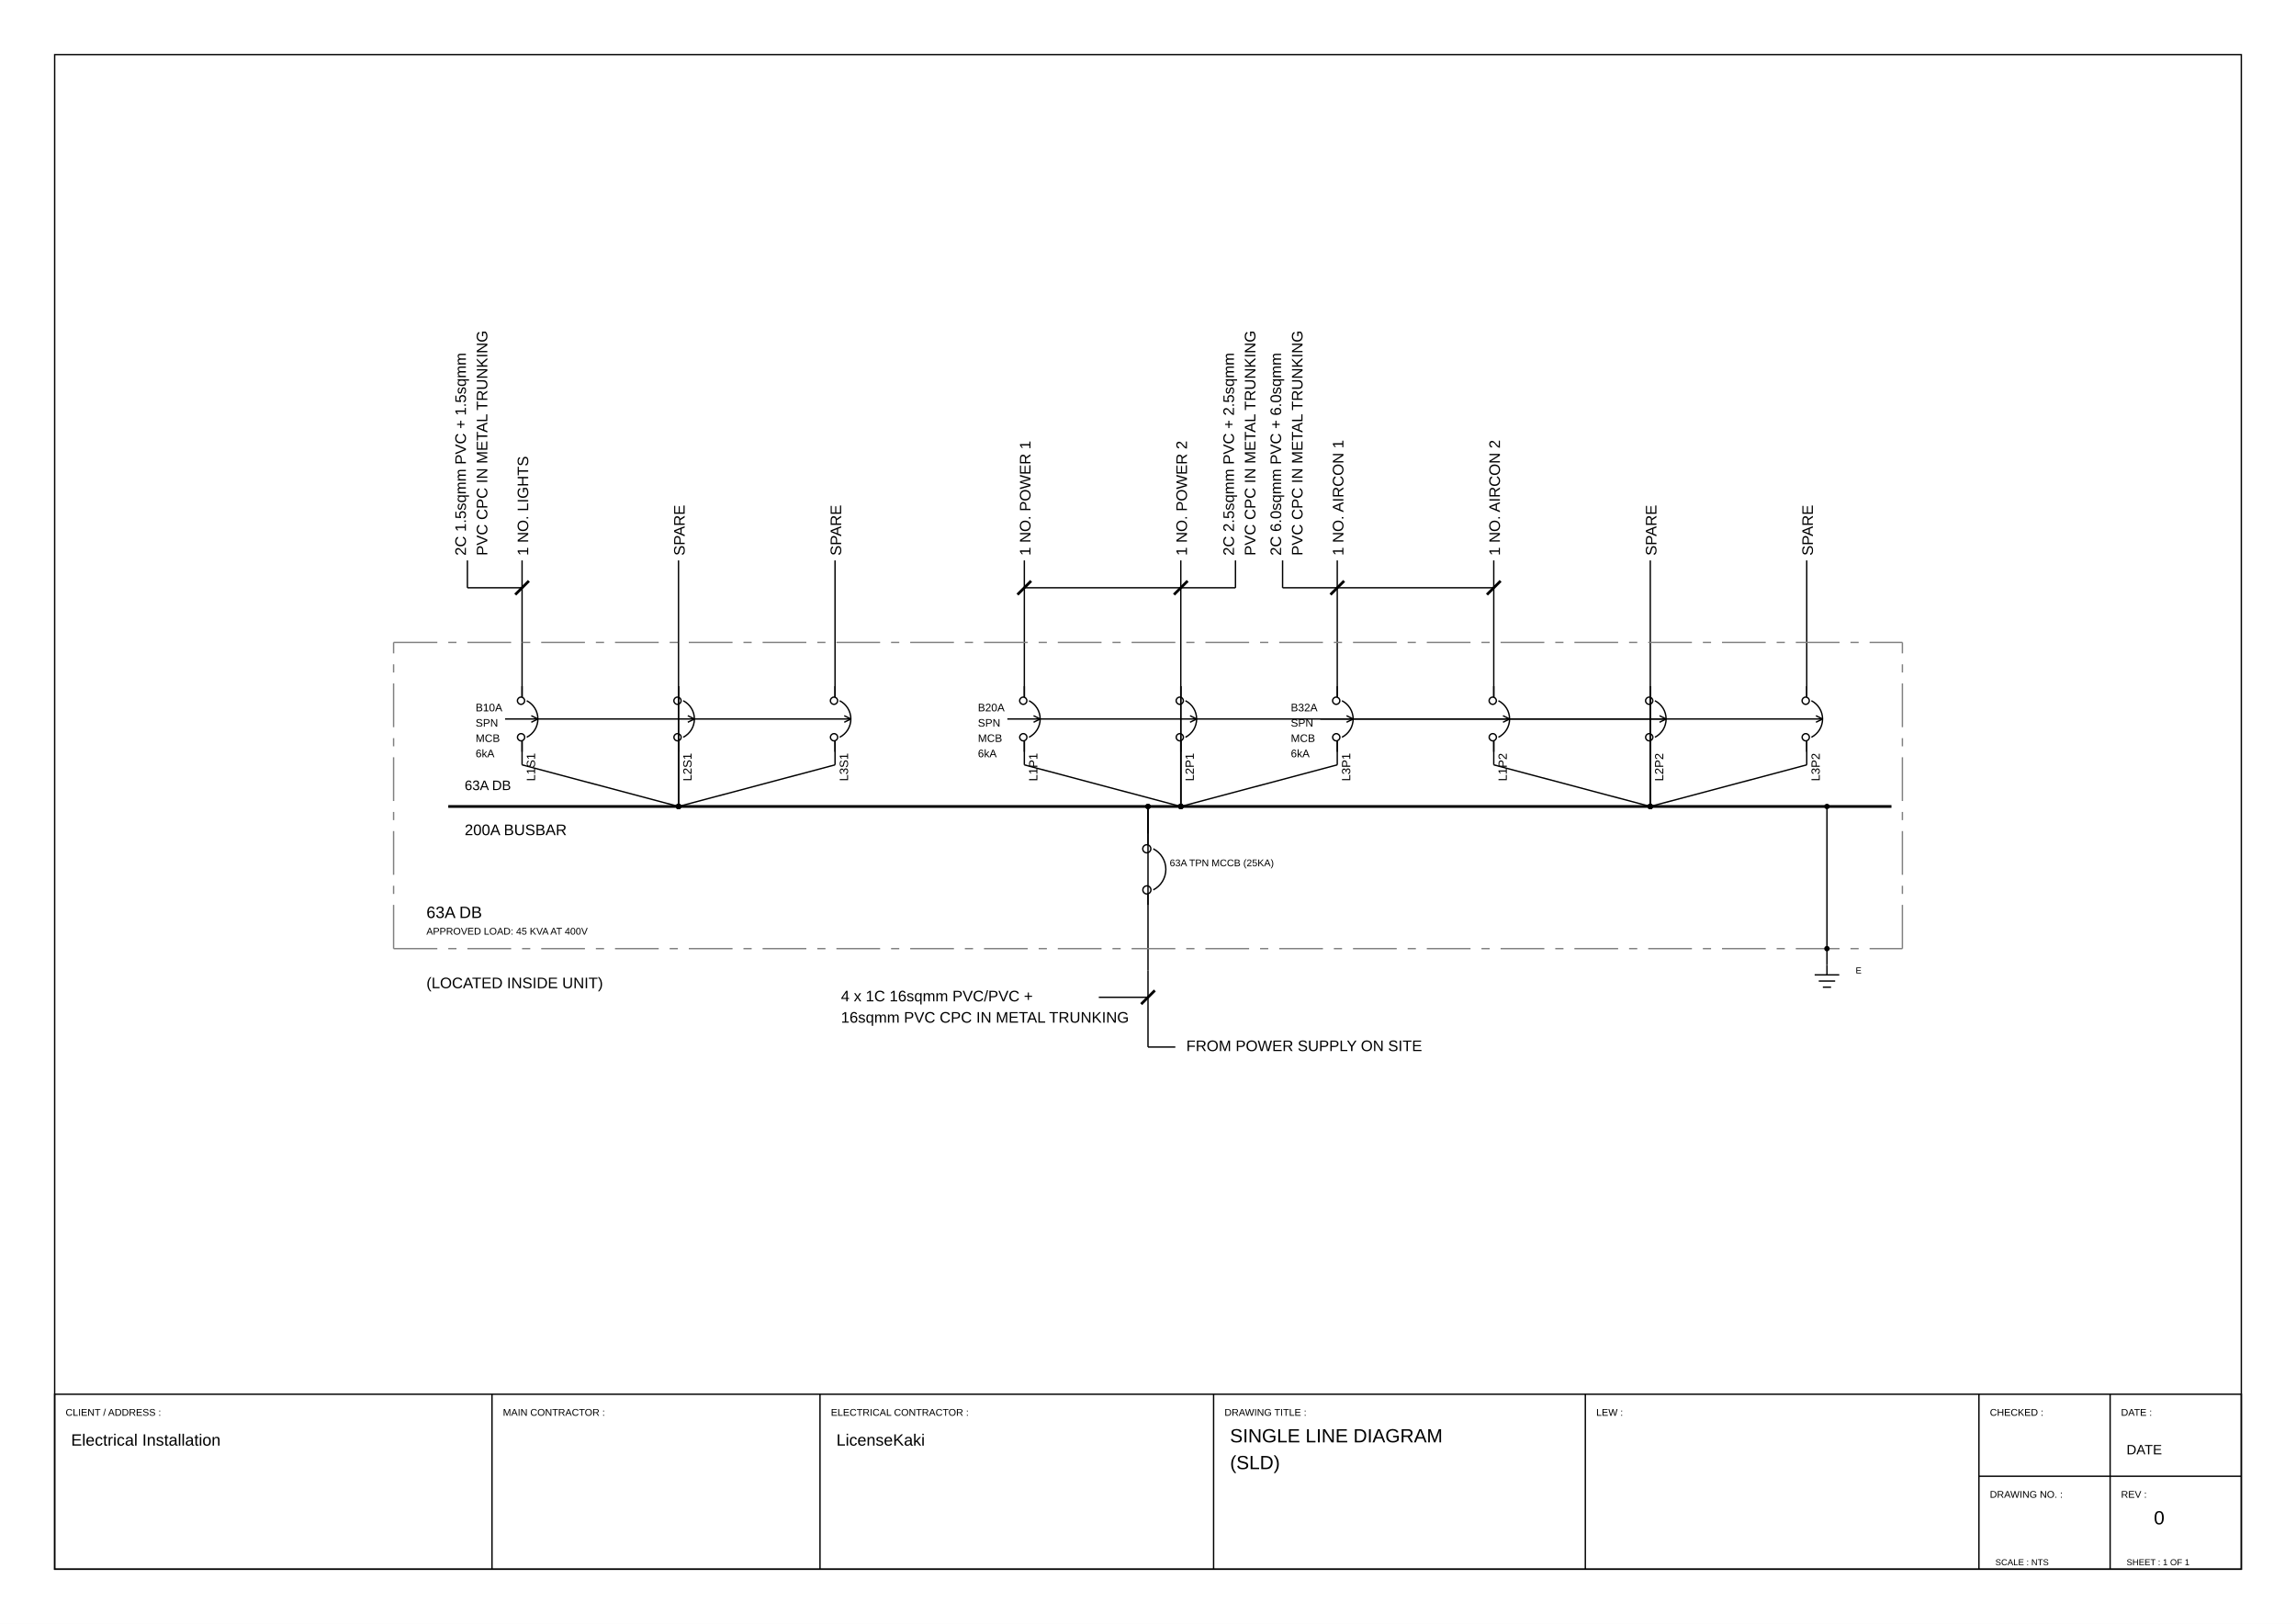
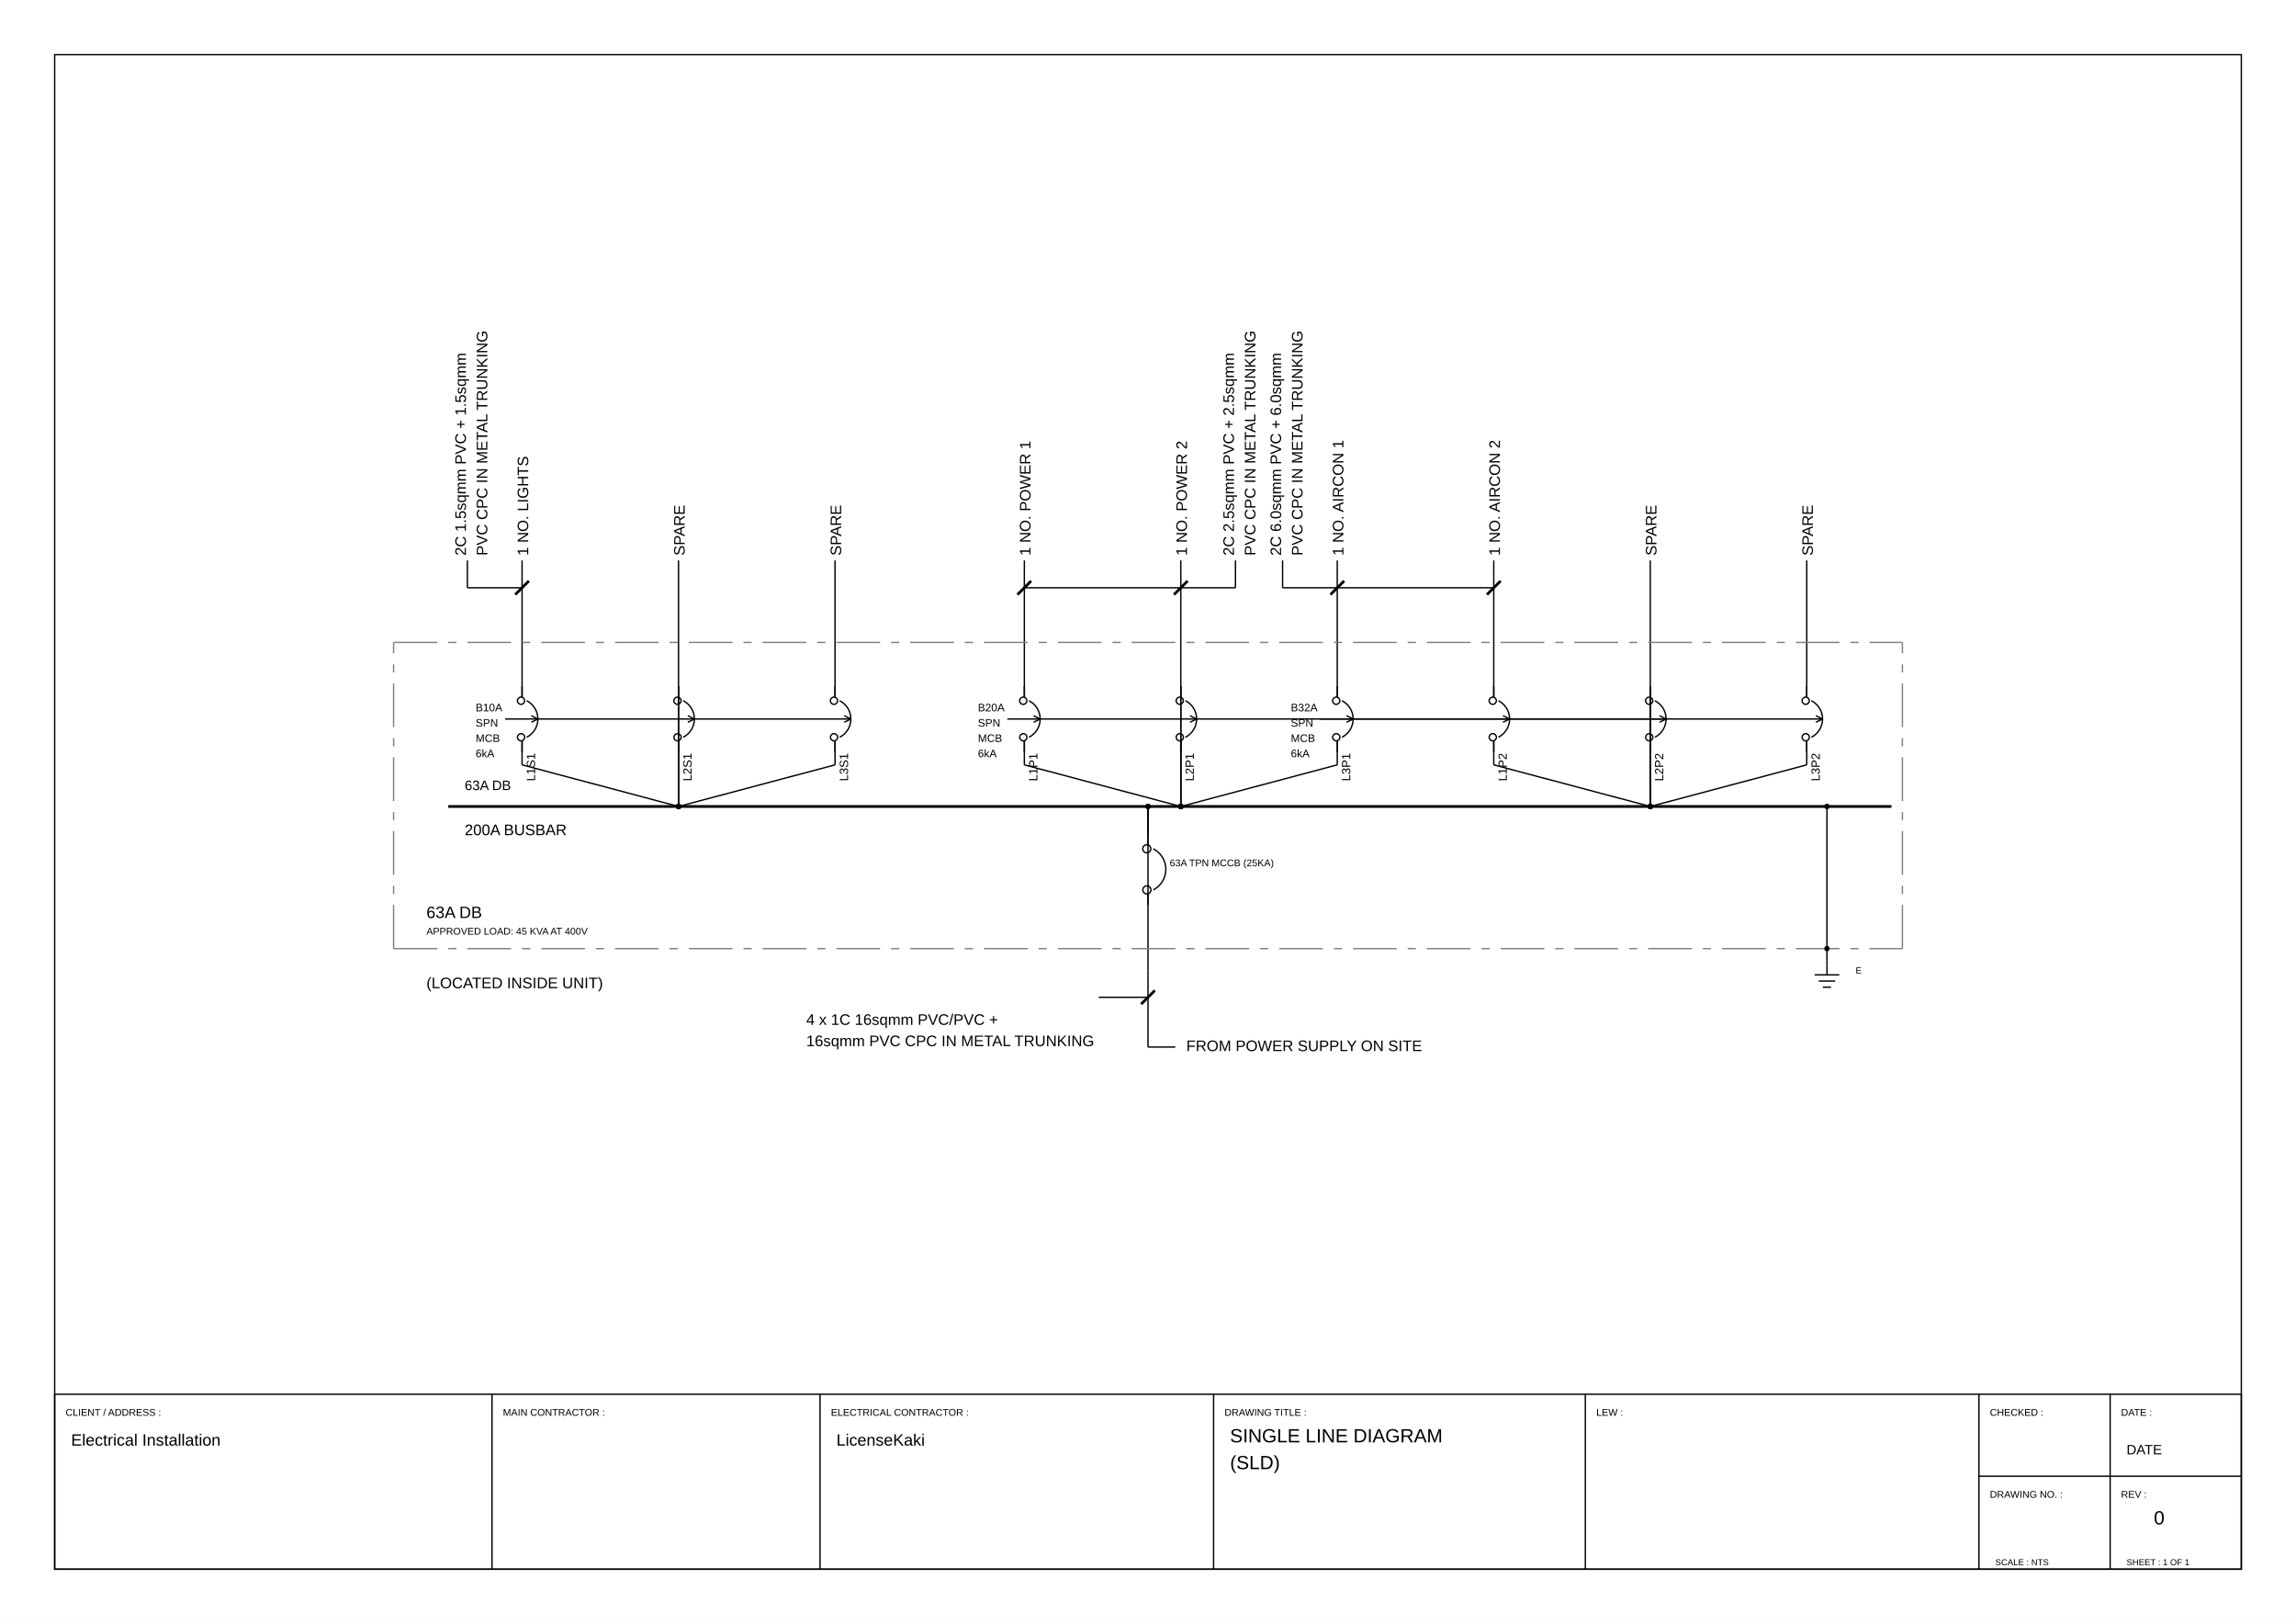
<svg xmlns="http://www.w3.org/2000/svg" viewBox="0 0 420.0 297.0" width="420.0mm" height="297.0mm">
  <rect width="420.0" height="297.0" fill="white" />
  <polygon points="10.00,287.00 410.00,287.00 410.00,10.00 10.00,10.00" stroke="#000000" stroke-width="0.25" fill="none" />
  <polygon points="10.00,287.00 410.00,287.00 410.00,255.00 10.00,255.00" stroke="#000000" stroke-width="0.25" fill="none" />
  <line x1="90.00" y1="255.00" x2="90.00" y2="287.00" stroke="#000000" stroke-width="0.25" fill="none" />
  <line x1="150.00" y1="255.00" x2="150.00" y2="287.00" stroke="#000000" stroke-width="0.25" fill="none" />
  <line x1="222.00" y1="255.00" x2="222.00" y2="287.00" stroke="#000000" stroke-width="0.25" fill="none" />
  <line x1="290.00" y1="255.00" x2="290.00" y2="287.00" stroke="#000000" stroke-width="0.25" fill="none" />
  <line x1="362.00" y1="255.00" x2="362.00" y2="287.00" stroke="#000000" stroke-width="0.25" fill="none" />
  <line x1="362.00" y1="270.00" x2="410.00" y2="270.00" stroke="#000000" stroke-width="0.25" fill="none" />
  <line x1="386.00" y1="255.00" x2="386.00" y2="287.00" stroke="#000000" stroke-width="0.25" fill="none" />
  <text x="12.00" y="258.94" font-family="Arial, Helvetica, sans-serif" font-size="1.8" fill="#000000">CLIENT / ADDRESS :</text>
  <text x="92.00" y="258.94" font-family="Arial, Helvetica, sans-serif" font-size="1.8" fill="#000000">MAIN CONTRACTOR :</text>
  <text x="152.00" y="258.94" font-family="Arial, Helvetica, sans-serif" font-size="1.8" fill="#000000">ELECTRICAL CONTRACTOR :</text>
  <text x="224.00" y="258.94" font-family="Arial, Helvetica, sans-serif" font-size="1.8" fill="#000000">DRAWING TITLE :</text>
  <text x="292.00" y="258.94" font-family="Arial, Helvetica, sans-serif" font-size="1.8" fill="#000000">LEW :</text>
  <text x="364.00" y="258.94" font-family="Arial, Helvetica, sans-serif" font-size="1.8" fill="#000000">CHECKED :</text>
  <text x="388.00" y="258.94" font-family="Arial, Helvetica, sans-serif" font-size="1.8" fill="#000000">DATE :</text>
  <text x="364.00" y="273.94" font-family="Arial, Helvetica, sans-serif" font-size="1.8" fill="#000000">DRAWING NO. :</text>
  <text x="388.00" y="273.94" font-family="Arial, Helvetica, sans-serif" font-size="1.8" fill="#000000">REV :</text>
  <text x="217.00" y="192.24" font-family="Arial, Helvetica, sans-serif" font-size="2.8" fill="#000000">FROM POWER SUPPLY ON SITE</text>
-   <text x="153.84" y="183.14" font-family="Arial, Helvetica, sans-serif" font-size="2.8" fill="#000000">
-     <tspan x="153.84">4 x 1C 16sqmm PVC/PVC +</tspan>
-     <tspan x="153.84" dy="3.9">16sqmm PVC CPC IN METAL TRUNKING</tspan>
-   </text>
  <path d="M 210.96,162.76 A 4.22,4.22 0 0,0 210.96,155.24" stroke="#000000" stroke-width="0.25" fill="none" />
  <circle cx="209.78" cy="155.24" r="0.74" stroke="#000000" stroke-width="0.25" fill="none" />
  <circle cx="209.80" cy="162.76" r="0.74" stroke="#000000" stroke-width="0.25" fill="none" />
  <line x1="210.00" y1="163.50" x2="210.00" y2="165.50" stroke="#000000" stroke-width="0.25" fill="none" />
  <line x1="210.00" y1="154.50" x2="210.00" y2="152.50" stroke="#000000" stroke-width="0.25" fill="none" />
  <text x="213.96" y="158.44" font-family="Arial, Helvetica, sans-serif" font-size="1.8" fill="#000000">63A TPN MCCB (25KA)</text>
  <line x1="82.00" y1="147.50" x2="346.00" y2="147.50" stroke="#000000" stroke-width="0.50" fill="none" />
  <text x="85.00" y="144.50" font-family="Arial, Helvetica, sans-serif" font-size="2.5" fill="#000000">63A DB</text>
  <text x="85.00" y="152.74" font-family="Arial, Helvetica, sans-serif" font-size="2.8" fill="#000000">200A BUSBAR</text>
  <text x="97.00" y="143.76" font-family="Arial, Helvetica, sans-serif" font-size="2.2" fill="#000000" transform="rotate(-90.0,97.00,142.88)">L1S1</text>
  <path d="M 96.35,134.84 A 3.75,3.75 0 0,0 96.35,128.16" stroke="#000000" stroke-width="0.25" fill="none" />
  <circle cx="95.31" cy="128.16" r="0.66" stroke="#000000" stroke-width="0.25" fill="none" />
  <circle cx="95.32" cy="134.84" r="0.66" stroke="#000000" stroke-width="0.25" fill="none" />
  <line x1="95.50" y1="135.50" x2="95.50" y2="137.50" stroke="#000000" stroke-width="0.25" fill="none" />
  <line x1="95.50" y1="127.50" x2="95.50" y2="125.50" stroke="#000000" stroke-width="0.25" fill="none" />
  <line x1="92.39" y1="131.50" x2="98.39" y2="131.50" stroke="#000000" stroke-width="0.25" fill="none" />
  <line x1="98.39" y1="131.50" x2="97.19" y2="130.90" stroke="#000000" stroke-width="0.25" fill="none" />
  <line x1="98.39" y1="131.50" x2="97.19" y2="132.10" stroke="#000000" stroke-width="0.25" fill="none" />
  <text x="87.00" y="130.10" font-family="Arial, Helvetica, sans-serif" font-size="2.0" fill="#000000">
    <tspan x="87.00">B10A</tspan>
    <tspan x="87.00" dy="2.8">SPN</tspan>
    <tspan x="87.00" dy="2.8">MCB</tspan>
    <tspan x="87.00" dy="2.8">6kA</tspan>
  </text>
  <text x="95.50" y="102.74" font-family="Arial, Helvetica, sans-serif" font-size="2.8" fill="#000000" transform="rotate(-90.0,95.50,101.62)">1 NO. LIGHTS</text>
  <text x="125.62" y="143.76" font-family="Arial, Helvetica, sans-serif" font-size="2.2" fill="#000000" transform="rotate(-90.0,125.62,142.88)">L2S1</text>
  <path d="M 124.98,134.84 A 3.75,3.75 0 0,0 124.98,128.16" stroke="#000000" stroke-width="0.25" fill="none" />
  <circle cx="123.93" cy="128.16" r="0.66" stroke="#000000" stroke-width="0.25" fill="none" />
  <circle cx="123.94" cy="134.84" r="0.66" stroke="#000000" stroke-width="0.25" fill="none" />
  <line x1="124.12" y1="135.50" x2="124.12" y2="137.50" stroke="#000000" stroke-width="0.25" fill="none" />
  <line x1="124.12" y1="127.50" x2="124.12" y2="125.50" stroke="#000000" stroke-width="0.25" fill="none" />
  <line x1="98.39" y1="131.50" x2="127.02" y2="131.50" stroke="#000000" stroke-width="0.25" fill="none" />
  <line x1="127.02" y1="131.50" x2="125.82" y2="130.90" stroke="#000000" stroke-width="0.25" fill="none" />
  <line x1="127.02" y1="131.50" x2="125.82" y2="132.10" stroke="#000000" stroke-width="0.25" fill="none" />
  <text x="124.12" y="102.74" font-family="Arial, Helvetica, sans-serif" font-size="2.8" fill="#000000" transform="rotate(-90.0,124.12,101.62)">SPARE</text>
  <text x="154.25" y="143.76" font-family="Arial, Helvetica, sans-serif" font-size="2.2" fill="#000000" transform="rotate(-90.0,154.25,142.88)">L3S1</text>
  <path d="M 153.60,134.84 A 3.75,3.75 0 0,0 153.60,128.16" stroke="#000000" stroke-width="0.25" fill="none" />
  <circle cx="152.56" cy="128.16" r="0.66" stroke="#000000" stroke-width="0.25" fill="none" />
  <circle cx="152.57" cy="134.84" r="0.66" stroke="#000000" stroke-width="0.25" fill="none" />
  <line x1="152.75" y1="135.50" x2="152.75" y2="137.50" stroke="#000000" stroke-width="0.25" fill="none" />
  <line x1="152.75" y1="127.50" x2="152.75" y2="125.50" stroke="#000000" stroke-width="0.25" fill="none" />
  <line x1="127.02" y1="131.50" x2="155.64" y2="131.50" stroke="#000000" stroke-width="0.25" fill="none" />
  <line x1="155.64" y1="131.50" x2="154.44" y2="130.90" stroke="#000000" stroke-width="0.25" fill="none" />
  <line x1="155.64" y1="131.50" x2="154.44" y2="132.10" stroke="#000000" stroke-width="0.25" fill="none" />
  <text x="152.75" y="102.74" font-family="Arial, Helvetica, sans-serif" font-size="2.8" fill="#000000" transform="rotate(-90.0,152.75,101.62)">SPARE</text>
  <text x="188.88" y="143.76" font-family="Arial, Helvetica, sans-serif" font-size="2.2" fill="#000000" transform="rotate(-90.0,188.88,142.88)">L1P1</text>
  <path d="M 188.23,134.84 A 3.75,3.75 0 0,0 188.23,128.16" stroke="#000000" stroke-width="0.25" fill="none" />
  <circle cx="187.18" cy="128.16" r="0.66" stroke="#000000" stroke-width="0.25" fill="none" />
  <circle cx="187.19" cy="134.84" r="0.66" stroke="#000000" stroke-width="0.25" fill="none" />
  <line x1="187.38" y1="135.50" x2="187.38" y2="137.50" stroke="#000000" stroke-width="0.25" fill="none" />
  <line x1="187.38" y1="127.50" x2="187.38" y2="125.50" stroke="#000000" stroke-width="0.25" fill="none" />
  <line x1="184.27" y1="131.50" x2="190.27" y2="131.50" stroke="#000000" stroke-width="0.25" fill="none" />
  <line x1="190.27" y1="131.50" x2="189.07" y2="130.90" stroke="#000000" stroke-width="0.25" fill="none" />
  <line x1="190.27" y1="131.50" x2="189.07" y2="132.10" stroke="#000000" stroke-width="0.25" fill="none" />
  <text x="178.88" y="130.10" font-family="Arial, Helvetica, sans-serif" font-size="2.0" fill="#000000">
    <tspan x="178.88">B20A</tspan>
    <tspan x="178.88" dy="2.8">SPN</tspan>
    <tspan x="178.88" dy="2.8">MCB</tspan>
    <tspan x="178.88" dy="2.8">6kA</tspan>
  </text>
  <text x="187.38" y="102.74" font-family="Arial, Helvetica, sans-serif" font-size="2.8" fill="#000000" transform="rotate(-90.0,187.38,101.62)">1 NO. POWER 1</text>
  <text x="217.50" y="143.76" font-family="Arial, Helvetica, sans-serif" font-size="2.2" fill="#000000" transform="rotate(-90.0,217.50,142.88)">L2P1</text>
  <path d="M 216.85,134.84 A 3.75,3.75 0 0,0 216.85,128.16" stroke="#000000" stroke-width="0.25" fill="none" />
  <circle cx="215.81" cy="128.16" r="0.66" stroke="#000000" stroke-width="0.25" fill="none" />
  <circle cx="215.82" cy="134.84" r="0.66" stroke="#000000" stroke-width="0.25" fill="none" />
  <line x1="216.00" y1="135.50" x2="216.00" y2="137.50" stroke="#000000" stroke-width="0.25" fill="none" />
  <line x1="216.00" y1="127.50" x2="216.00" y2="125.50" stroke="#000000" stroke-width="0.25" fill="none" />
  <line x1="190.27" y1="131.50" x2="218.89" y2="131.50" stroke="#000000" stroke-width="0.25" fill="none" />
  <line x1="218.89" y1="131.50" x2="217.69" y2="130.90" stroke="#000000" stroke-width="0.25" fill="none" />
  <line x1="218.89" y1="131.50" x2="217.69" y2="132.10" stroke="#000000" stroke-width="0.25" fill="none" />
  <text x="216.00" y="102.74" font-family="Arial, Helvetica, sans-serif" font-size="2.8" fill="#000000" transform="rotate(-90.0,216.00,101.62)">1 NO. POWER 2</text>
  <text x="246.12" y="143.76" font-family="Arial, Helvetica, sans-serif" font-size="2.2" fill="#000000" transform="rotate(-90.0,246.12,142.88)">L3P1</text>
  <path d="M 245.48,134.84 A 3.75,3.75 0 0,0 245.48,128.16" stroke="#000000" stroke-width="0.25" fill="none" />
  <circle cx="244.43" cy="128.16" r="0.66" stroke="#000000" stroke-width="0.25" fill="none" />
  <circle cx="244.44" cy="134.84" r="0.66" stroke="#000000" stroke-width="0.25" fill="none" />
  <line x1="244.62" y1="135.50" x2="244.62" y2="137.50" stroke="#000000" stroke-width="0.25" fill="none" />
  <line x1="244.62" y1="127.50" x2="244.62" y2="125.50" stroke="#000000" stroke-width="0.25" fill="none" />
  <line x1="241.52" y1="131.50" x2="247.52" y2="131.50" stroke="#000000" stroke-width="0.25" fill="none" />
  <line x1="247.52" y1="131.50" x2="246.32" y2="130.90" stroke="#000000" stroke-width="0.25" fill="none" />
  <line x1="247.52" y1="131.50" x2="246.32" y2="132.10" stroke="#000000" stroke-width="0.25" fill="none" />
  <text x="236.12" y="130.10" font-family="Arial, Helvetica, sans-serif" font-size="2.0" fill="#000000">
    <tspan x="236.12">B32A</tspan>
    <tspan x="236.12" dy="2.8">SPN</tspan>
    <tspan x="236.12" dy="2.8">MCB</tspan>
    <tspan x="236.12" dy="2.8">6kA</tspan>
  </text>
  <text x="244.62" y="102.74" font-family="Arial, Helvetica, sans-serif" font-size="2.8" fill="#000000" transform="rotate(-90.0,244.62,101.62)">1 NO. AIRCON 1</text>
  <text x="274.75" y="143.76" font-family="Arial, Helvetica, sans-serif" font-size="2.2" fill="#000000" transform="rotate(-90.0,274.75,142.88)">L1P2</text>
  <path d="M 274.10,134.84 A 3.75,3.75 0 0,0 274.10,128.16" stroke="#000000" stroke-width="0.25" fill="none" />
  <circle cx="273.06" cy="128.16" r="0.66" stroke="#000000" stroke-width="0.25" fill="none" />
  <circle cx="273.07" cy="134.84" r="0.66" stroke="#000000" stroke-width="0.25" fill="none" />
  <line x1="273.25" y1="135.50" x2="273.25" y2="137.50" stroke="#000000" stroke-width="0.25" fill="none" />
  <line x1="273.25" y1="127.50" x2="273.25" y2="125.50" stroke="#000000" stroke-width="0.25" fill="none" />
  <line x1="247.52" y1="131.50" x2="276.14" y2="131.50" stroke="#000000" stroke-width="0.25" fill="none" />
  <line x1="276.14" y1="131.50" x2="274.94" y2="130.90" stroke="#000000" stroke-width="0.25" fill="none" />
  <line x1="276.14" y1="131.50" x2="274.94" y2="132.10" stroke="#000000" stroke-width="0.25" fill="none" />
  <text x="273.25" y="102.74" font-family="Arial, Helvetica, sans-serif" font-size="2.8" fill="#000000" transform="rotate(-90.0,273.25,101.62)">1 NO. AIRCON 2</text>
  <text x="303.38" y="143.76" font-family="Arial, Helvetica, sans-serif" font-size="2.2" fill="#000000" transform="rotate(-90.0,303.38,142.88)">L2P2</text>
  <path d="M 302.73,134.84 A 3.75,3.75 0 0,0 302.73,128.16" stroke="#000000" stroke-width="0.25" fill="none" />
  <circle cx="301.68" cy="128.16" r="0.66" stroke="#000000" stroke-width="0.25" fill="none" />
  <circle cx="301.69" cy="134.84" r="0.66" stroke="#000000" stroke-width="0.25" fill="none" />
  <line x1="301.88" y1="135.50" x2="301.88" y2="137.50" stroke="#000000" stroke-width="0.25" fill="none" />
  <line x1="301.88" y1="127.50" x2="301.88" y2="125.50" stroke="#000000" stroke-width="0.25" fill="none" />
  <line x1="218.89" y1="131.50" x2="304.77" y2="131.50" stroke="#000000" stroke-width="0.25" fill="none" />
  <line x1="304.77" y1="131.50" x2="303.57" y2="130.90" stroke="#000000" stroke-width="0.25" fill="none" />
  <line x1="304.77" y1="131.50" x2="303.57" y2="132.10" stroke="#000000" stroke-width="0.25" fill="none" />
  <text x="301.88" y="102.74" font-family="Arial, Helvetica, sans-serif" font-size="2.8" fill="#000000" transform="rotate(-90.0,301.88,101.62)">SPARE</text>
  <text x="332.00" y="143.76" font-family="Arial, Helvetica, sans-serif" font-size="2.2" fill="#000000" transform="rotate(-90.0,332.00,142.88)">L3P2</text>
  <path d="M 331.35,134.84 A 3.75,3.75 0 0,0 331.35,128.16" stroke="#000000" stroke-width="0.25" fill="none" />
  <circle cx="330.31" cy="128.16" r="0.66" stroke="#000000" stroke-width="0.25" fill="none" />
  <circle cx="330.32" cy="134.84" r="0.66" stroke="#000000" stroke-width="0.25" fill="none" />
  <line x1="330.50" y1="135.50" x2="330.50" y2="137.50" stroke="#000000" stroke-width="0.25" fill="none" />
  <line x1="330.50" y1="127.50" x2="330.50" y2="125.50" stroke="#000000" stroke-width="0.25" fill="none" />
  <line x1="276.14" y1="131.50" x2="333.39" y2="131.50" stroke="#000000" stroke-width="0.25" fill="none" />
  <line x1="333.39" y1="131.50" x2="332.19" y2="130.90" stroke="#000000" stroke-width="0.25" fill="none" />
  <line x1="333.39" y1="131.50" x2="332.19" y2="132.10" stroke="#000000" stroke-width="0.25" fill="none" />
  <text x="330.50" y="102.74" font-family="Arial, Helvetica, sans-serif" font-size="2.8" fill="#000000" transform="rotate(-90.0,330.50,101.62)">SPARE</text>
  <text x="84.10" y="102.74" font-family="Arial, Helvetica, sans-serif" font-size="2.8" fill="#000000" transform="rotate(-90.0,84.10,101.62)">2C 1.5sqmm PVC + 1.5sqmm</text>
  <text x="88.02" y="102.74" font-family="Arial, Helvetica, sans-serif" font-size="2.8" fill="#000000" transform="rotate(-90.0,88.02,101.62)">PVC CPC IN METAL TRUNKING</text>
  <text x="224.60" y="102.74" font-family="Arial, Helvetica, sans-serif" font-size="2.8" fill="#000000" transform="rotate(-90.0,224.60,101.62)">2C 2.5sqmm PVC + 2.5sqmm</text>
  <text x="228.52" y="102.74" font-family="Arial, Helvetica, sans-serif" font-size="2.8" fill="#000000" transform="rotate(-90.0,228.52,101.62)">PVC CPC IN METAL TRUNKING</text>
  <text x="233.22" y="102.74" font-family="Arial, Helvetica, sans-serif" font-size="2.8" fill="#000000" transform="rotate(-90.0,233.22,101.62)">2C 6.0sqmm PVC + 6.0sqmm</text>
  <text x="237.14" y="102.74" font-family="Arial, Helvetica, sans-serif" font-size="2.8" fill="#000000" transform="rotate(-90.0,237.14,101.62)">PVC CPC IN METAL TRUNKING</text>
  <text x="78.00" y="167.90" font-family="Arial, Helvetica, sans-serif" font-size="3.0" fill="#000000">63A DB</text>
  <text x="78.00" y="170.94" font-family="Arial, Helvetica, sans-serif" font-size="1.8" fill="#000000">APPROVED LOAD: 45 KVA AT 400V</text>
  <text x="78.00" y="180.74" font-family="Arial, Helvetica, sans-serif" font-size="2.8" fill="#000000">(LOCATED INSIDE UNIT)</text>
  <line x1="334.20" y1="176.50" x2="334.20" y2="178.30" stroke="#000000" stroke-width="0.25" fill="none" />
  <line x1="331.95" y1="178.30" x2="336.45" y2="178.30" stroke="#000000" stroke-width="0.25" fill="none" />
  <line x1="332.70" y1="179.43" x2="335.70" y2="179.43" stroke="#000000" stroke-width="0.25" fill="none" />
  <line x1="333.45" y1="180.55" x2="334.95" y2="180.55" stroke="#000000" stroke-width="0.25" fill="none" />
  <text x="339.45" y="178.03" font-family="Arial, Helvetica, sans-serif" font-size="1.6" fill="#000000">E</text>
+   <text x="147.48" y="187.44" font-family="Arial, Helvetica, sans-serif" font-size="2.8" fill="#000000">
+     <tspan x="147.48">4 x 1C 16sqmm PVC/PVC +</tspan>
+     <tspan x="147.48" dy="3.9">16sqmm PVC CPC IN METAL TRUNKING</tspan>
+   </text>
  <line x1="210.00" y1="191.50" x2="215.00" y2="191.50" stroke="#000000" stroke-width="0.25" fill="none" />
  <line x1="210.00" y1="191.50" x2="210.00" y2="177.50" stroke="#000000" stroke-width="0.25" fill="none" />
  <line x1="210.00" y1="177.50" x2="210.00" y2="163.50" stroke="#000000" stroke-width="0.25" fill="none" />
  <line x1="210.00" y1="147.50" x2="210.00" y2="163.50" stroke="#000000" stroke-width="0.25" fill="none" />
  <line x1="210.00" y1="147.50" x2="210.00" y2="152.50" stroke="#000000" stroke-width="0.25" fill="none" />
  <line x1="210.00" y1="152.50" x2="210.00" y2="147.50" stroke="#000000" stroke-width="0.25" fill="none" />
  <line x1="95.50" y1="139.89" x2="95.50" y2="135.50" stroke="#000000" stroke-width="0.25" fill="none" />
  <line x1="95.50" y1="127.50" x2="95.50" y2="125.50" stroke="#000000" stroke-width="0.25" fill="none" />
  <line x1="95.50" y1="125.50" x2="95.50" y2="102.50" stroke="#000000" stroke-width="0.25" fill="none" />
  <line x1="124.12" y1="147.50" x2="124.12" y2="135.50" stroke="#000000" stroke-width="0.25" fill="none" />
  <line x1="124.12" y1="147.50" x2="124.12" y2="125.50" stroke="#000000" stroke-width="0.25" fill="none" />
  <line x1="124.12" y1="147.50" x2="124.12" y2="102.50" stroke="#000000" stroke-width="0.25" fill="none" />
  <line x1="152.75" y1="139.89" x2="152.75" y2="135.50" stroke="#000000" stroke-width="0.25" fill="none" />
  <line x1="152.75" y1="127.50" x2="152.75" y2="125.50" stroke="#000000" stroke-width="0.25" fill="none" />
  <line x1="152.75" y1="125.50" x2="152.75" y2="102.50" stroke="#000000" stroke-width="0.25" fill="none" />
  <line x1="187.38" y1="139.89" x2="187.38" y2="135.50" stroke="#000000" stroke-width="0.25" fill="none" />
  <line x1="187.38" y1="127.50" x2="187.38" y2="125.50" stroke="#000000" stroke-width="0.25" fill="none" />
  <line x1="187.38" y1="125.50" x2="187.38" y2="102.50" stroke="#000000" stroke-width="0.25" fill="none" />
  <line x1="216.00" y1="147.50" x2="216.00" y2="135.50" stroke="#000000" stroke-width="0.25" fill="none" />
  <line x1="216.00" y1="147.50" x2="216.00" y2="125.50" stroke="#000000" stroke-width="0.25" fill="none" />
  <line x1="216.00" y1="147.50" x2="216.00" y2="102.50" stroke="#000000" stroke-width="0.25" fill="none" />
  <line x1="244.62" y1="139.89" x2="244.62" y2="135.50" stroke="#000000" stroke-width="0.25" fill="none" />
  <line x1="244.62" y1="127.50" x2="244.62" y2="125.50" stroke="#000000" stroke-width="0.25" fill="none" />
  <line x1="244.62" y1="125.50" x2="244.62" y2="102.50" stroke="#000000" stroke-width="0.25" fill="none" />
  <line x1="273.25" y1="139.89" x2="273.25" y2="135.50" stroke="#000000" stroke-width="0.25" fill="none" />
  <line x1="273.25" y1="127.50" x2="273.25" y2="125.50" stroke="#000000" stroke-width="0.25" fill="none" />
  <line x1="273.25" y1="125.50" x2="273.25" y2="102.50" stroke="#000000" stroke-width="0.25" fill="none" />
  <line x1="301.88" y1="147.50" x2="301.88" y2="135.50" stroke="#000000" stroke-width="0.25" fill="none" />
  <line x1="301.88" y1="147.50" x2="301.88" y2="125.50" stroke="#000000" stroke-width="0.25" fill="none" />
  <line x1="301.88" y1="147.50" x2="301.88" y2="102.50" stroke="#000000" stroke-width="0.25" fill="none" />
  <line x1="330.50" y1="139.89" x2="330.50" y2="135.50" stroke="#000000" stroke-width="0.25" fill="none" />
  <line x1="330.50" y1="127.50" x2="330.50" y2="125.50" stroke="#000000" stroke-width="0.25" fill="none" />
  <line x1="330.50" y1="125.50" x2="330.50" y2="102.50" stroke="#000000" stroke-width="0.25" fill="none" />
  <line x1="85.50" y1="107.50" x2="85.50" y2="102.50" stroke="#000000" stroke-width="0.25" fill="none" />
  <line x1="226.00" y1="107.50" x2="226.00" y2="102.50" stroke="#000000" stroke-width="0.25" fill="none" />
  <line x1="234.62" y1="107.50" x2="234.62" y2="102.50" stroke="#000000" stroke-width="0.25" fill="none" />
  <line x1="334.20" y1="147.50" x2="334.20" y2="176.50" stroke="#000000" stroke-width="0.25" fill="none" />
  <line x1="208.75" y1="183.65" x2="211.25" y2="181.15" stroke="#000000" stroke-width="0.50" fill="none" />
  <line x1="94.25" y1="108.75" x2="96.75" y2="106.25" stroke="#000000" stroke-width="0.50" fill="none" />
  <line x1="186.12" y1="108.75" x2="188.62" y2="106.25" stroke="#000000" stroke-width="0.50" fill="none" />
  <line x1="214.75" y1="108.75" x2="217.25" y2="106.25" stroke="#000000" stroke-width="0.50" fill="none" />
  <line x1="243.38" y1="108.75" x2="245.88" y2="106.25" stroke="#000000" stroke-width="0.50" fill="none" />
  <line x1="272.00" y1="108.75" x2="274.50" y2="106.25" stroke="#000000" stroke-width="0.50" fill="none" />
  <line x1="210.00" y1="182.40" x2="201.00" y2="182.40" stroke="#000000" stroke-width="0.25" fill="none" />
  <line x1="85.50" y1="107.50" x2="95.50" y2="107.50" stroke="#000000" stroke-width="0.25" fill="none" />
  <line x1="187.38" y1="107.50" x2="226.00" y2="107.50" stroke="#000000" stroke-width="0.25" fill="none" />
  <line x1="234.62" y1="107.50" x2="273.25" y2="107.50" stroke="#000000" stroke-width="0.25" fill="none" />
  <line x1="124.12" y1="147.50" x2="95.50" y2="139.89" stroke="#000000" stroke-width="0.25" fill="none" />
  <line x1="124.12" y1="147.50" x2="152.75" y2="139.89" stroke="#000000" stroke-width="0.25" fill="none" />
  <line x1="216.00" y1="147.50" x2="187.38" y2="139.89" stroke="#000000" stroke-width="0.25" fill="none" />
  <line x1="216.00" y1="147.50" x2="244.62" y2="139.89" stroke="#000000" stroke-width="0.25" fill="none" />
  <line x1="301.88" y1="147.50" x2="273.25" y2="139.89" stroke="#000000" stroke-width="0.25" fill="none" />
  <line x1="301.88" y1="147.50" x2="330.50" y2="139.89" stroke="#000000" stroke-width="0.25" fill="none" />
  <line x1="72.00" y1="173.50" x2="80.00" y2="173.50" stroke="#808080" stroke-width="0.25" fill="none" />
  <line x1="82.00" y1="173.50" x2="83.50" y2="173.50" stroke="#808080" stroke-width="0.25" fill="none" />
  <line x1="85.50" y1="173.50" x2="93.50" y2="173.50" stroke="#808080" stroke-width="0.25" fill="none" />
  <line x1="95.50" y1="173.50" x2="97.00" y2="173.50" stroke="#808080" stroke-width="0.25" fill="none" />
  <line x1="99.00" y1="173.50" x2="107.00" y2="173.50" stroke="#808080" stroke-width="0.25" fill="none" />
  <line x1="109.00" y1="173.50" x2="110.50" y2="173.50" stroke="#808080" stroke-width="0.25" fill="none" />
  <line x1="112.50" y1="173.50" x2="120.50" y2="173.50" stroke="#808080" stroke-width="0.25" fill="none" />
  <line x1="122.50" y1="173.50" x2="124.00" y2="173.50" stroke="#808080" stroke-width="0.25" fill="none" />
  <line x1="126.00" y1="173.50" x2="134.00" y2="173.50" stroke="#808080" stroke-width="0.25" fill="none" />
  <line x1="136.00" y1="173.50" x2="137.50" y2="173.50" stroke="#808080" stroke-width="0.25" fill="none" />
  <line x1="139.50" y1="173.50" x2="147.50" y2="173.50" stroke="#808080" stroke-width="0.25" fill="none" />
  <line x1="149.50" y1="173.50" x2="151.00" y2="173.50" stroke="#808080" stroke-width="0.25" fill="none" />
  <line x1="153.00" y1="173.50" x2="161.00" y2="173.50" stroke="#808080" stroke-width="0.25" fill="none" />
  <line x1="163.00" y1="173.50" x2="164.50" y2="173.50" stroke="#808080" stroke-width="0.25" fill="none" />
  <line x1="166.50" y1="173.50" x2="174.50" y2="173.50" stroke="#808080" stroke-width="0.25" fill="none" />
  <line x1="176.50" y1="173.50" x2="178.00" y2="173.50" stroke="#808080" stroke-width="0.25" fill="none" />
  <line x1="180.00" y1="173.50" x2="188.00" y2="173.50" stroke="#808080" stroke-width="0.25" fill="none" />
  <line x1="190.00" y1="173.50" x2="191.50" y2="173.50" stroke="#808080" stroke-width="0.25" fill="none" />
  <line x1="193.50" y1="173.50" x2="201.50" y2="173.50" stroke="#808080" stroke-width="0.25" fill="none" />
  <line x1="203.50" y1="173.50" x2="205.00" y2="173.50" stroke="#808080" stroke-width="0.25" fill="none" />
  <line x1="207.00" y1="173.50" x2="215.00" y2="173.50" stroke="#808080" stroke-width="0.25" fill="none" />
  <line x1="217.00" y1="173.50" x2="218.50" y2="173.50" stroke="#808080" stroke-width="0.25" fill="none" />
  <line x1="220.50" y1="173.50" x2="228.50" y2="173.50" stroke="#808080" stroke-width="0.25" fill="none" />
  <line x1="230.50" y1="173.50" x2="232.00" y2="173.50" stroke="#808080" stroke-width="0.25" fill="none" />
  <line x1="234.00" y1="173.50" x2="242.00" y2="173.50" stroke="#808080" stroke-width="0.25" fill="none" />
  <line x1="244.00" y1="173.50" x2="245.50" y2="173.50" stroke="#808080" stroke-width="0.25" fill="none" />
  <line x1="247.50" y1="173.50" x2="255.50" y2="173.50" stroke="#808080" stroke-width="0.25" fill="none" />
  <line x1="257.50" y1="173.50" x2="259.00" y2="173.50" stroke="#808080" stroke-width="0.25" fill="none" />
  <line x1="261.00" y1="173.50" x2="269.00" y2="173.50" stroke="#808080" stroke-width="0.25" fill="none" />
  <line x1="271.00" y1="173.50" x2="272.50" y2="173.50" stroke="#808080" stroke-width="0.25" fill="none" />
  <line x1="274.50" y1="173.50" x2="282.50" y2="173.50" stroke="#808080" stroke-width="0.25" fill="none" />
  <line x1="284.50" y1="173.50" x2="286.00" y2="173.50" stroke="#808080" stroke-width="0.25" fill="none" />
  <line x1="288.00" y1="173.50" x2="296.00" y2="173.50" stroke="#808080" stroke-width="0.25" fill="none" />
  <line x1="298.00" y1="173.50" x2="299.50" y2="173.50" stroke="#808080" stroke-width="0.25" fill="none" />
  <line x1="301.50" y1="173.50" x2="309.50" y2="173.50" stroke="#808080" stroke-width="0.25" fill="none" />
  <line x1="311.50" y1="173.50" x2="313.00" y2="173.50" stroke="#808080" stroke-width="0.25" fill="none" />
  <line x1="315.00" y1="173.50" x2="323.00" y2="173.50" stroke="#808080" stroke-width="0.25" fill="none" />
  <line x1="325.00" y1="173.50" x2="326.50" y2="173.50" stroke="#808080" stroke-width="0.25" fill="none" />
  <line x1="328.50" y1="173.50" x2="336.50" y2="173.50" stroke="#808080" stroke-width="0.25" fill="none" />
  <line x1="338.50" y1="173.50" x2="340.00" y2="173.50" stroke="#808080" stroke-width="0.25" fill="none" />
  <line x1="342.00" y1="173.50" x2="348.00" y2="173.50" stroke="#808080" stroke-width="0.25" fill="none" />
  <line x1="72.00" y1="117.50" x2="80.00" y2="117.50" stroke="#808080" stroke-width="0.25" fill="none" />
  <line x1="82.00" y1="117.50" x2="83.50" y2="117.50" stroke="#808080" stroke-width="0.25" fill="none" />
  <line x1="85.50" y1="117.50" x2="93.50" y2="117.50" stroke="#808080" stroke-width="0.25" fill="none" />
  <line x1="95.50" y1="117.50" x2="97.00" y2="117.50" stroke="#808080" stroke-width="0.25" fill="none" />
  <line x1="99.00" y1="117.50" x2="107.00" y2="117.50" stroke="#808080" stroke-width="0.25" fill="none" />
  <line x1="109.00" y1="117.50" x2="110.50" y2="117.50" stroke="#808080" stroke-width="0.25" fill="none" />
  <line x1="112.50" y1="117.50" x2="120.50" y2="117.50" stroke="#808080" stroke-width="0.25" fill="none" />
  <line x1="122.50" y1="117.50" x2="124.00" y2="117.50" stroke="#808080" stroke-width="0.25" fill="none" />
  <line x1="126.00" y1="117.50" x2="134.00" y2="117.50" stroke="#808080" stroke-width="0.25" fill="none" />
  <line x1="136.00" y1="117.50" x2="137.50" y2="117.50" stroke="#808080" stroke-width="0.25" fill="none" />
  <line x1="139.50" y1="117.50" x2="147.50" y2="117.50" stroke="#808080" stroke-width="0.25" fill="none" />
  <line x1="149.50" y1="117.50" x2="151.00" y2="117.50" stroke="#808080" stroke-width="0.25" fill="none" />
  <line x1="153.00" y1="117.50" x2="161.00" y2="117.50" stroke="#808080" stroke-width="0.25" fill="none" />
  <line x1="163.00" y1="117.50" x2="164.50" y2="117.50" stroke="#808080" stroke-width="0.25" fill="none" />
  <line x1="166.50" y1="117.50" x2="174.50" y2="117.50" stroke="#808080" stroke-width="0.25" fill="none" />
  <line x1="176.50" y1="117.50" x2="178.00" y2="117.50" stroke="#808080" stroke-width="0.25" fill="none" />
  <line x1="180.00" y1="117.50" x2="188.00" y2="117.50" stroke="#808080" stroke-width="0.25" fill="none" />
  <line x1="190.00" y1="117.50" x2="191.50" y2="117.50" stroke="#808080" stroke-width="0.25" fill="none" />
  <line x1="193.50" y1="117.50" x2="201.50" y2="117.50" stroke="#808080" stroke-width="0.25" fill="none" />
  <line x1="203.50" y1="117.50" x2="205.00" y2="117.50" stroke="#808080" stroke-width="0.25" fill="none" />
  <line x1="207.00" y1="117.50" x2="215.00" y2="117.50" stroke="#808080" stroke-width="0.25" fill="none" />
  <line x1="217.00" y1="117.50" x2="218.50" y2="117.50" stroke="#808080" stroke-width="0.25" fill="none" />
  <line x1="220.50" y1="117.50" x2="228.50" y2="117.50" stroke="#808080" stroke-width="0.25" fill="none" />
  <line x1="230.50" y1="117.50" x2="232.00" y2="117.50" stroke="#808080" stroke-width="0.25" fill="none" />
  <line x1="234.00" y1="117.50" x2="242.00" y2="117.50" stroke="#808080" stroke-width="0.25" fill="none" />
  <line x1="244.00" y1="117.50" x2="245.50" y2="117.50" stroke="#808080" stroke-width="0.25" fill="none" />
  <line x1="247.50" y1="117.50" x2="255.50" y2="117.50" stroke="#808080" stroke-width="0.25" fill="none" />
  <line x1="257.50" y1="117.50" x2="259.00" y2="117.50" stroke="#808080" stroke-width="0.25" fill="none" />
  <line x1="261.00" y1="117.50" x2="269.00" y2="117.50" stroke="#808080" stroke-width="0.25" fill="none" />
  <line x1="271.00" y1="117.50" x2="272.50" y2="117.50" stroke="#808080" stroke-width="0.25" fill="none" />
  <line x1="274.50" y1="117.50" x2="282.50" y2="117.50" stroke="#808080" stroke-width="0.25" fill="none" />
  <line x1="284.50" y1="117.50" x2="286.00" y2="117.50" stroke="#808080" stroke-width="0.25" fill="none" />
  <line x1="288.00" y1="117.50" x2="296.00" y2="117.50" stroke="#808080" stroke-width="0.25" fill="none" />
  <line x1="298.00" y1="117.50" x2="299.50" y2="117.50" stroke="#808080" stroke-width="0.25" fill="none" />
  <line x1="301.50" y1="117.50" x2="309.50" y2="117.50" stroke="#808080" stroke-width="0.25" fill="none" />
  <line x1="311.50" y1="117.50" x2="313.00" y2="117.50" stroke="#808080" stroke-width="0.25" fill="none" />
  <line x1="315.00" y1="117.50" x2="323.00" y2="117.50" stroke="#808080" stroke-width="0.25" fill="none" />
  <line x1="325.00" y1="117.50" x2="326.50" y2="117.50" stroke="#808080" stroke-width="0.25" fill="none" />
  <line x1="328.50" y1="117.50" x2="336.50" y2="117.50" stroke="#808080" stroke-width="0.25" fill="none" />
  <line x1="338.50" y1="117.50" x2="340.00" y2="117.50" stroke="#808080" stroke-width="0.25" fill="none" />
  <line x1="342.00" y1="117.50" x2="348.00" y2="117.50" stroke="#808080" stroke-width="0.25" fill="none" />
  <line x1="72.00" y1="173.50" x2="72.00" y2="165.50" stroke="#808080" stroke-width="0.25" fill="none" />
  <line x1="72.00" y1="163.50" x2="72.00" y2="162.00" stroke="#808080" stroke-width="0.25" fill="none" />
  <line x1="72.00" y1="160.00" x2="72.00" y2="152.00" stroke="#808080" stroke-width="0.25" fill="none" />
  <line x1="72.00" y1="150.00" x2="72.00" y2="148.50" stroke="#808080" stroke-width="0.25" fill="none" />
  <line x1="72.00" y1="146.50" x2="72.00" y2="138.50" stroke="#808080" stroke-width="0.25" fill="none" />
  <line x1="72.00" y1="136.50" x2="72.00" y2="135.00" stroke="#808080" stroke-width="0.25" fill="none" />
  <line x1="72.00" y1="133.00" x2="72.00" y2="125.00" stroke="#808080" stroke-width="0.25" fill="none" />
  <line x1="72.00" y1="123.00" x2="72.00" y2="121.50" stroke="#808080" stroke-width="0.25" fill="none" />
  <line x1="72.00" y1="119.50" x2="72.00" y2="117.50" stroke="#808080" stroke-width="0.25" fill="none" />
  <line x1="348.00" y1="173.50" x2="348.00" y2="165.50" stroke="#808080" stroke-width="0.25" fill="none" />
  <line x1="348.00" y1="163.50" x2="348.00" y2="162.00" stroke="#808080" stroke-width="0.25" fill="none" />
  <line x1="348.00" y1="160.00" x2="348.00" y2="152.00" stroke="#808080" stroke-width="0.25" fill="none" />
  <line x1="348.00" y1="150.00" x2="348.00" y2="148.50" stroke="#808080" stroke-width="0.25" fill="none" />
  <line x1="348.00" y1="146.50" x2="348.00" y2="138.50" stroke="#808080" stroke-width="0.25" fill="none" />
  <line x1="348.00" y1="136.50" x2="348.00" y2="135.00" stroke="#808080" stroke-width="0.25" fill="none" />
  <line x1="348.00" y1="133.00" x2="348.00" y2="125.00" stroke="#808080" stroke-width="0.25" fill="none" />
  <line x1="348.00" y1="123.00" x2="348.00" y2="121.50" stroke="#808080" stroke-width="0.25" fill="none" />
  <line x1="348.00" y1="119.50" x2="348.00" y2="117.50" stroke="#808080" stroke-width="0.25" fill="none" />
  <circle cx="124.12" cy="147.50" r="0.50" fill="rgb(0,0,0)" stroke="none" />
  <circle cx="124.12" cy="147.50" r="0.50" fill="rgb(0,0,0)" stroke="none" />
  <circle cx="124.12" cy="147.50" r="0.50" fill="rgb(0,0,0)" stroke="none" />
  <circle cx="216.00" cy="147.50" r="0.50" fill="rgb(0,0,0)" stroke="none" />
  <circle cx="216.00" cy="147.50" r="0.50" fill="rgb(0,0,0)" stroke="none" />
  <circle cx="216.00" cy="147.50" r="0.50" fill="rgb(0,0,0)" stroke="none" />
  <circle cx="301.88" cy="147.50" r="0.50" fill="rgb(0,0,0)" stroke="none" />
  <circle cx="301.88" cy="147.50" r="0.50" fill="rgb(0,0,0)" stroke="none" />
  <circle cx="301.88" cy="147.50" r="0.50" fill="rgb(0,0,0)" stroke="none" />
  <circle cx="334.20" cy="173.50" r="0.50" fill="rgb(0,0,0)" stroke="none" />
  <circle cx="210.00" cy="147.50" r="0.50" fill="rgb(0,0,0)" stroke="none" />
  <circle cx="210.00" cy="147.50" r="0.50" fill="rgb(0,0,0)" stroke="none" />
  <circle cx="124.12" cy="147.50" r="0.50" fill="rgb(0,0,0)" stroke="none" />
  <circle cx="124.12" cy="147.50" r="0.50" fill="rgb(0,0,0)" stroke="none" />
  <circle cx="216.00" cy="147.50" r="0.50" fill="rgb(0,0,0)" stroke="none" />
  <circle cx="216.00" cy="147.50" r="0.50" fill="rgb(0,0,0)" stroke="none" />
  <circle cx="301.88" cy="147.50" r="0.50" fill="rgb(0,0,0)" stroke="none" />
  <circle cx="301.88" cy="147.50" r="0.50" fill="rgb(0,0,0)" stroke="none" />
  <circle cx="334.20" cy="147.50" r="0.50" fill="rgb(0,0,0)" stroke="none" />
  <text x="13.00" y="264.40" font-family="Arial, Helvetica, sans-serif" font-size="3.0" fill="#000000">Electrical Installation</text>
  <text x="153.00" y="264.40" font-family="Arial, Helvetica, sans-serif" font-size="3.0" fill="#000000">LicenseKaki</text>
  <text x="225.00" y="263.80" font-family="Arial, Helvetica, sans-serif" font-size="3.5" fill="#000000">
    <tspan x="225.00">SINGLE LINE DIAGRAM</tspan>
    <tspan x="225.00" dy="4.9">(SLD)</tspan>
  </text>
  <text x="389.00" y="266.00" font-family="Arial, Helvetica, sans-serif" font-size="2.5" fill="#000000">DATE</text>
  <text x="365.00" y="278.00" font-family="Arial, Helvetica, sans-serif" font-size="2.5" fill="#000000" />
  <text x="394.00" y="278.80" font-family="Arial, Helvetica, sans-serif" font-size="3.5" fill="#000000">0</text>
  <text x="365.00" y="286.28" font-family="Arial, Helvetica, sans-serif" font-size="1.6" fill="#000000">SCALE : NTS</text>
  <text x="389.00" y="286.28" font-family="Arial, Helvetica, sans-serif" font-size="1.6" fill="#000000">SHEET : 1 OF 1</text>
</svg>
